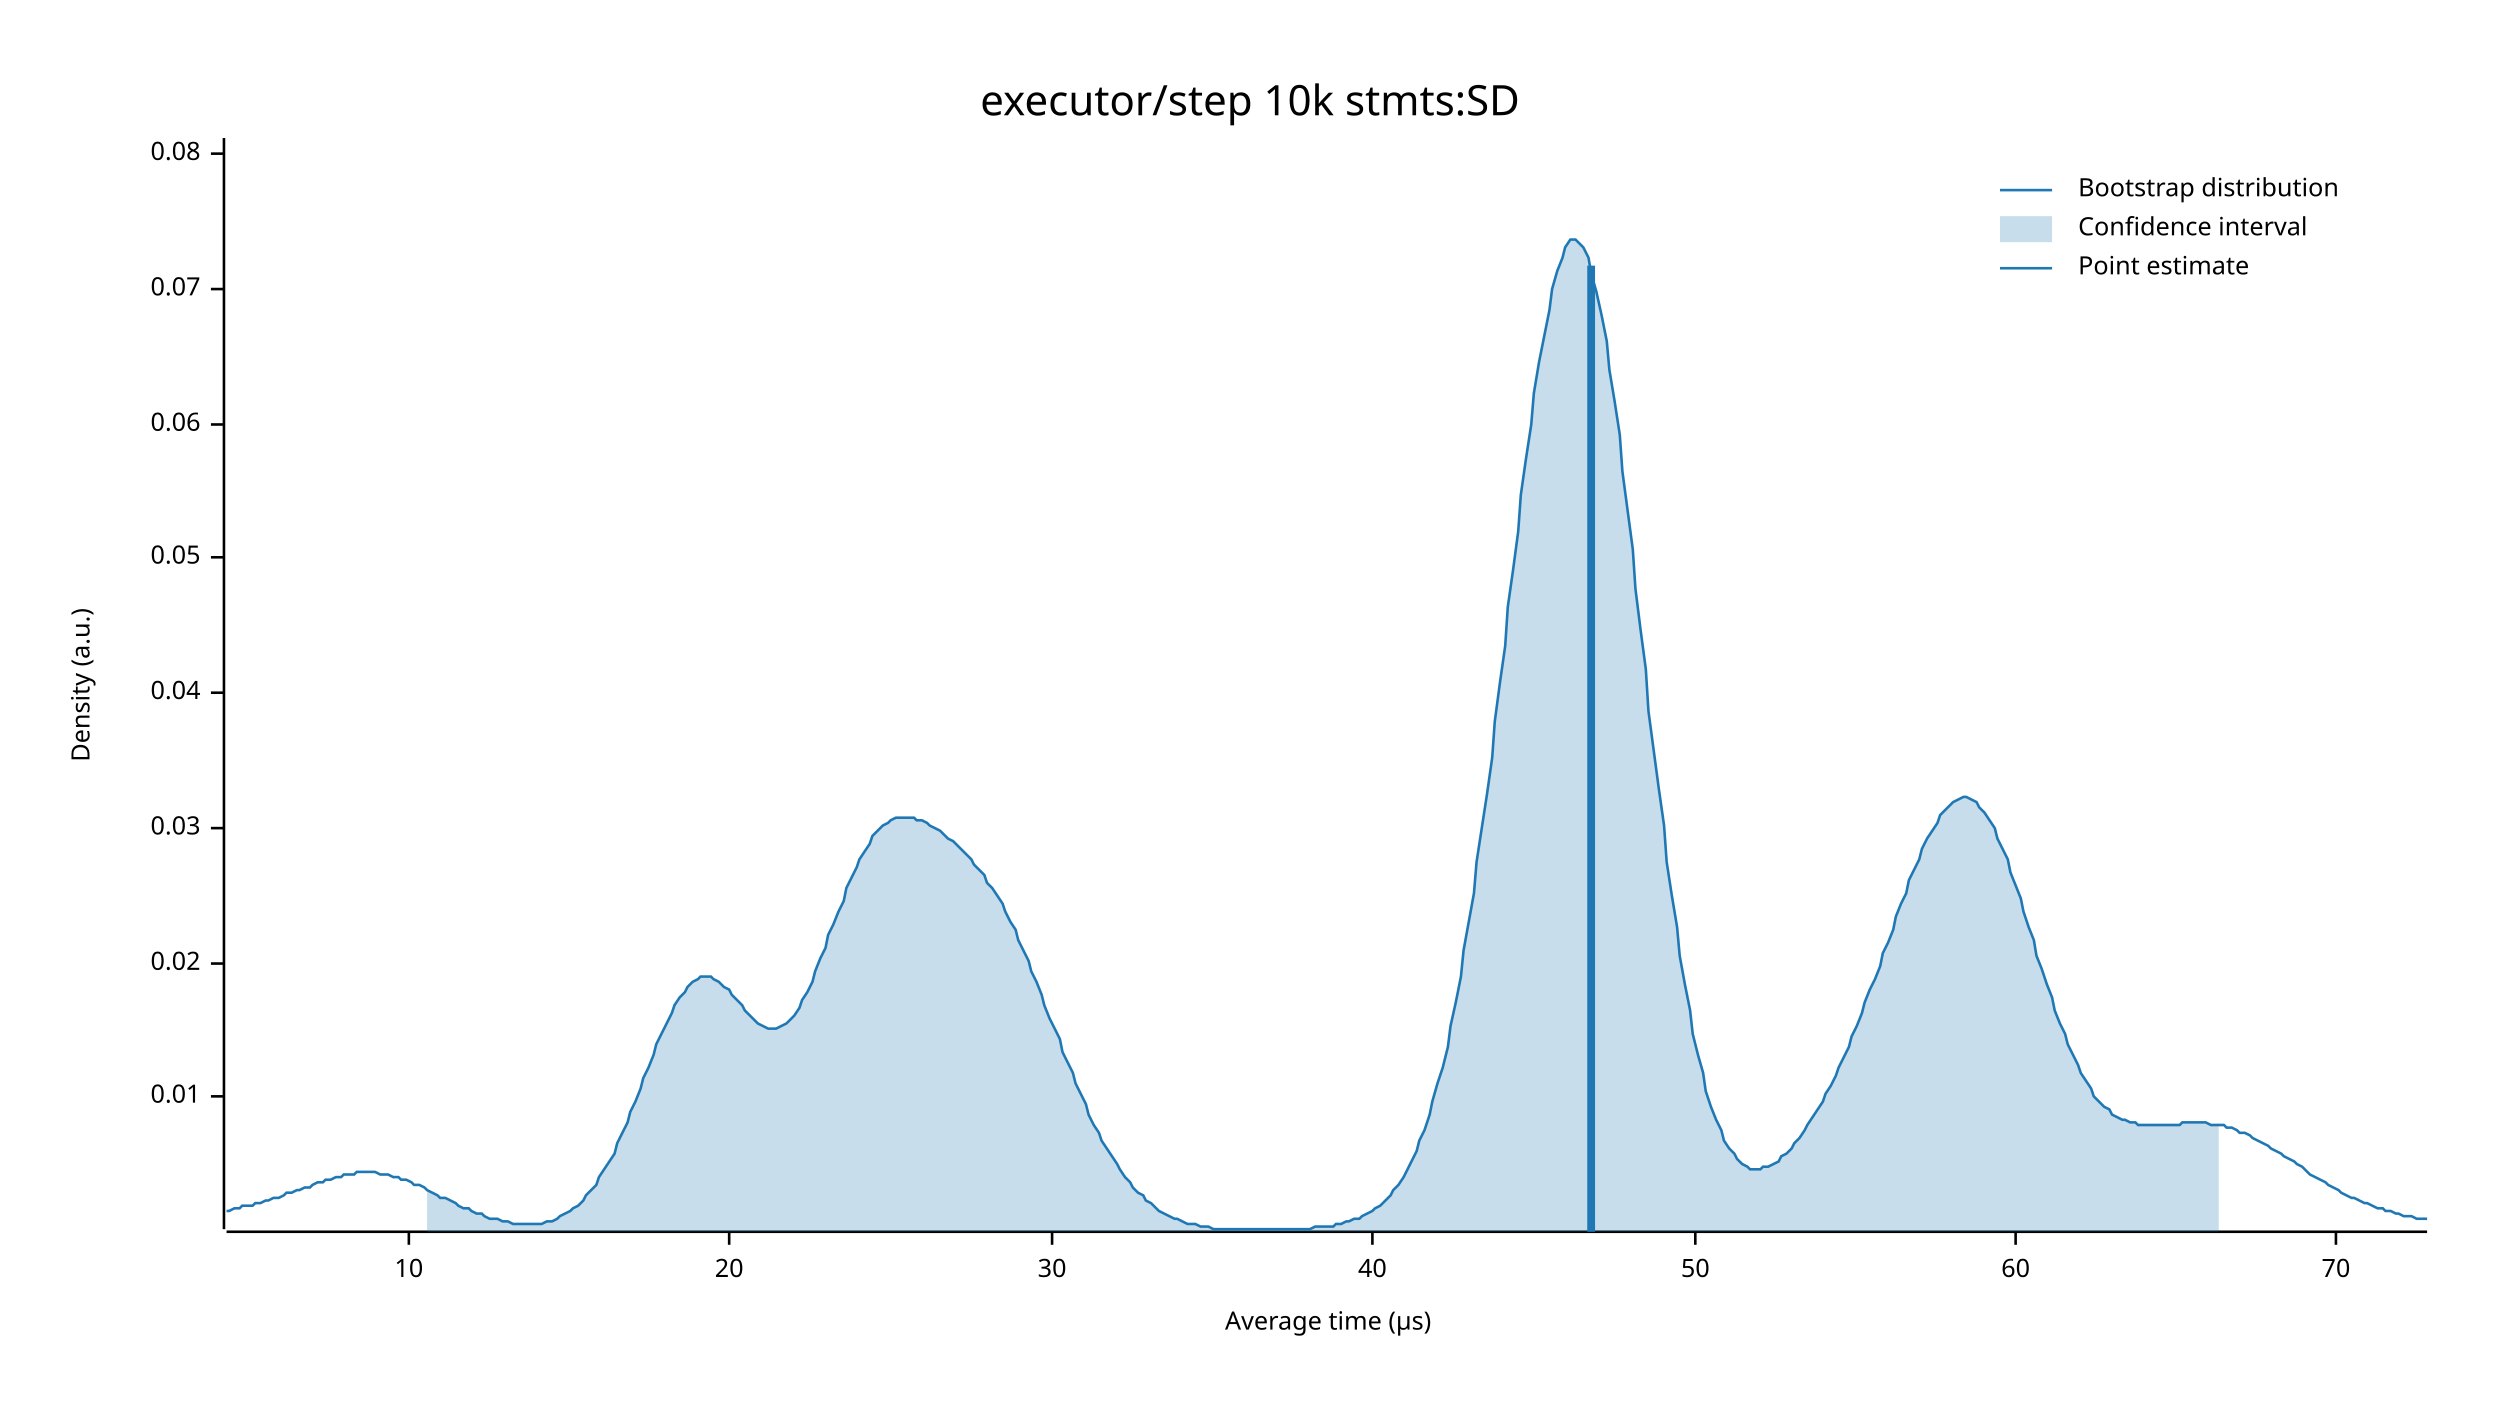
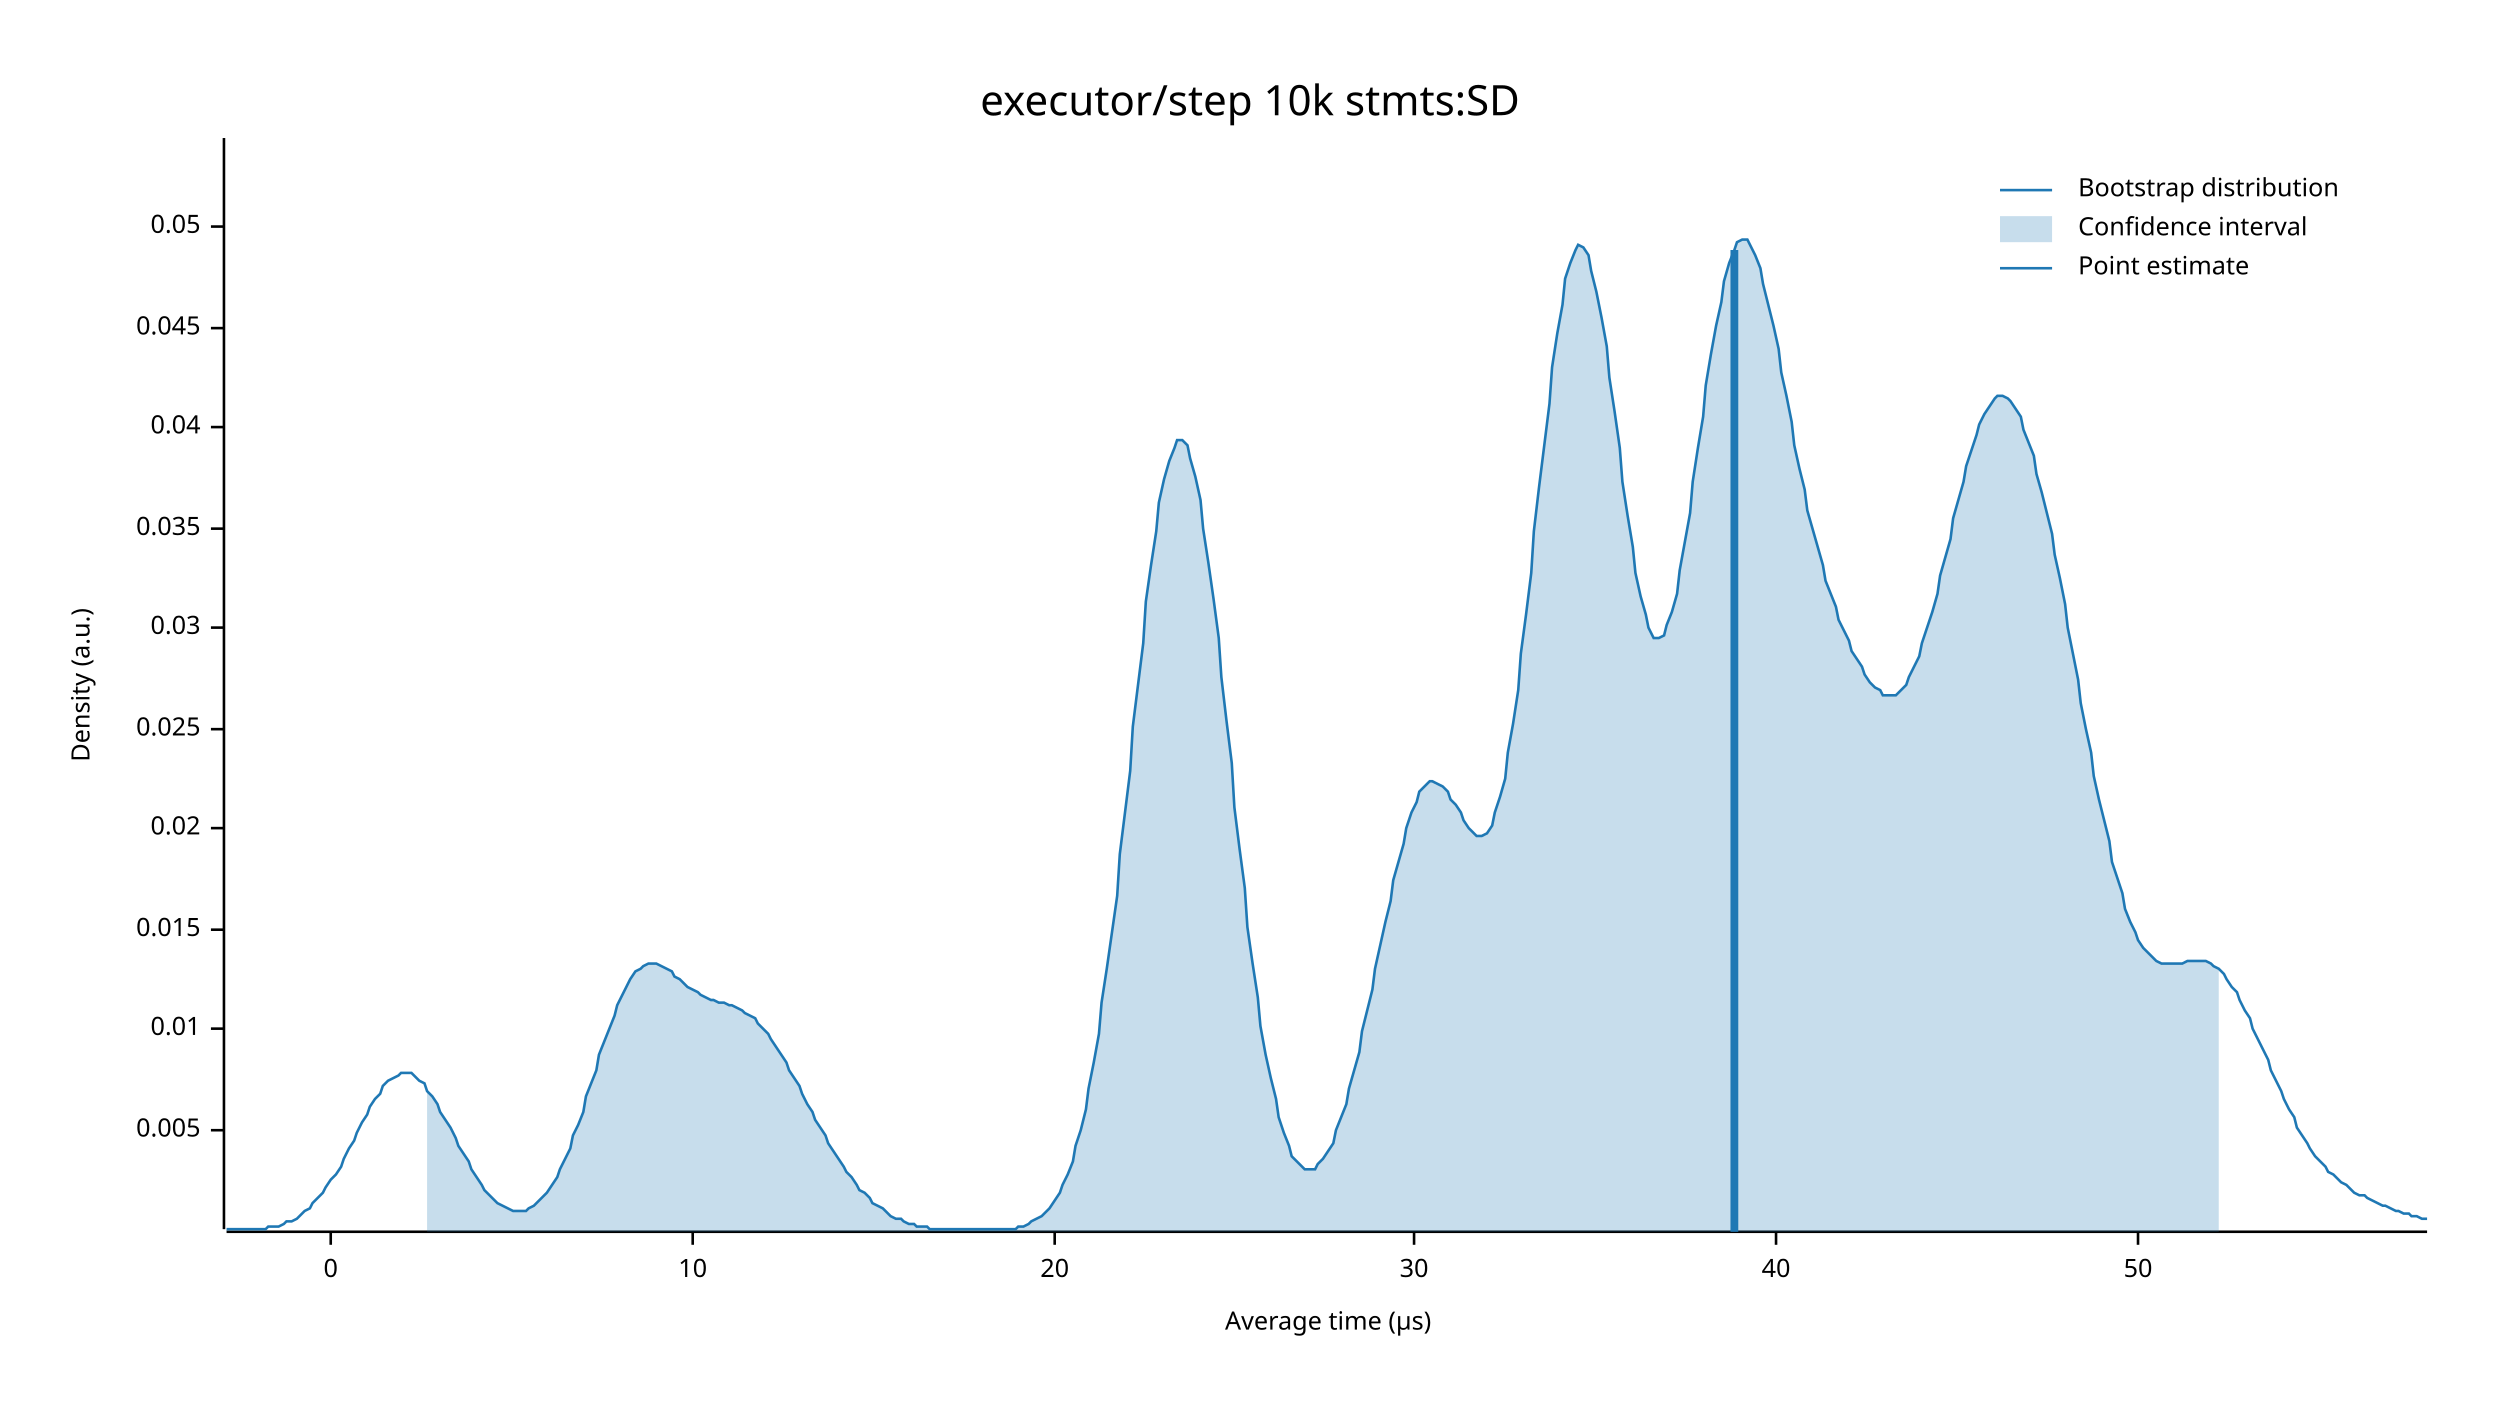
<svg xmlns="http://www.w3.org/2000/svg" width="960" height="540" viewBox="0 0 960 540">
  <text x="480" y="32" dy="0.76em" text-anchor="middle" font-family="sans-serif" font-size="16.129" opacity="1" fill="#000000">
executor/step 10k stmts:SD
</text>
  <text x="27" y="263" dy="0.76em" text-anchor="middle" font-family="sans-serif" font-size="9.677" opacity="1" fill="#000000" transform="rotate(270, 27, 263)">
Density (a.u.)
</text>
  <text x="510" y="513" dy="-0.5ex" text-anchor="middle" font-family="sans-serif" font-size="9.677" opacity="1" fill="#000000">
Average time (µs)
</text>
  <polyline fill="none" opacity="1" stroke="#000000" stroke-width="1" points="86,53 86,472 " />
-   <text x="77" y="421" dy="0.5ex" text-anchor="end" font-family="sans-serif" font-size="9.677" opacity="1" fill="#000000">
+   <text x="77" y="434" dy="0.5ex" text-anchor="end" font-family="sans-serif" font-size="9.677" opacity="1" fill="#000000">
+ 0.005
+ </text>
+   <polyline fill="none" opacity="1" stroke="#000000" stroke-width="1" points="81,434 86,434 " />
+   <text x="77" y="395" dy="0.5ex" text-anchor="end" font-family="sans-serif" font-size="9.677" opacity="1" fill="#000000">
0.01
</text>
-   <polyline fill="none" opacity="1" stroke="#000000" stroke-width="1" points="81,421 86,421 " />
-   <text x="77" y="370" dy="0.5ex" text-anchor="end" font-family="sans-serif" font-size="9.677" opacity="1" fill="#000000">
+   <polyline fill="none" opacity="1" stroke="#000000" stroke-width="1" points="81,395 86,395 " />
+   <text x="77" y="357" dy="0.5ex" text-anchor="end" font-family="sans-serif" font-size="9.677" opacity="1" fill="#000000">
+ 0.015
+ </text>
+   <polyline fill="none" opacity="1" stroke="#000000" stroke-width="1" points="81,357 86,357 " />
+   <text x="77" y="318" dy="0.5ex" text-anchor="end" font-family="sans-serif" font-size="9.677" opacity="1" fill="#000000">
0.02
</text>
-   <polyline fill="none" opacity="1" stroke="#000000" stroke-width="1" points="81,370 86,370 " />
-   <text x="77" y="318" dy="0.5ex" text-anchor="end" font-family="sans-serif" font-size="9.677" opacity="1" fill="#000000">
+   <polyline fill="none" opacity="1" stroke="#000000" stroke-width="1" points="81,318 86,318 " />
+   <text x="77" y="280" dy="0.5ex" text-anchor="end" font-family="sans-serif" font-size="9.677" opacity="1" fill="#000000">
+ 0.025
+ </text>
+   <polyline fill="none" opacity="1" stroke="#000000" stroke-width="1" points="81,280 86,280 " />
+   <text x="77" y="241" dy="0.5ex" text-anchor="end" font-family="sans-serif" font-size="9.677" opacity="1" fill="#000000">
0.03
</text>
-   <polyline fill="none" opacity="1" stroke="#000000" stroke-width="1" points="81,318 86,318 " />
-   <text x="77" y="266" dy="0.5ex" text-anchor="end" font-family="sans-serif" font-size="9.677" opacity="1" fill="#000000">
+   <polyline fill="none" opacity="1" stroke="#000000" stroke-width="1" points="81,241 86,241 " />
+   <text x="77" y="203" dy="0.5ex" text-anchor="end" font-family="sans-serif" font-size="9.677" opacity="1" fill="#000000">
+ 0.035
+ </text>
+   <polyline fill="none" opacity="1" stroke="#000000" stroke-width="1" points="81,203 86,203 " />
+   <text x="77" y="164" dy="0.5ex" text-anchor="end" font-family="sans-serif" font-size="9.677" opacity="1" fill="#000000">
0.04
</text>
-   <polyline fill="none" opacity="1" stroke="#000000" stroke-width="1" points="81,266 86,266 " />
-   <text x="77" y="214" dy="0.5ex" text-anchor="end" font-family="sans-serif" font-size="9.677" opacity="1" fill="#000000">
+   <polyline fill="none" opacity="1" stroke="#000000" stroke-width="1" points="81,164 86,164 " />
+   <text x="77" y="126" dy="0.5ex" text-anchor="end" font-family="sans-serif" font-size="9.677" opacity="1" fill="#000000">
+ 0.045
+ </text>
+   <polyline fill="none" opacity="1" stroke="#000000" stroke-width="1" points="81,126 86,126 " />
+   <text x="77" y="87" dy="0.5ex" text-anchor="end" font-family="sans-serif" font-size="9.677" opacity="1" fill="#000000">
0.05
</text>
-   <polyline fill="none" opacity="1" stroke="#000000" stroke-width="1" points="81,214 86,214 " />
-   <text x="77" y="163" dy="0.5ex" text-anchor="end" font-family="sans-serif" font-size="9.677" opacity="1" fill="#000000">
- 0.06
+   <polyline fill="none" opacity="1" stroke="#000000" stroke-width="1" points="81,87 86,87 " />
+   <polyline fill="none" opacity="1" stroke="#000000" stroke-width="1" points="87,473 932,473 " />
+   <text x="127" y="483" dy="0.76em" text-anchor="middle" font-family="sans-serif" font-size="9.677" opacity="1" fill="#000000">
+ 0
</text>
-   <polyline fill="none" opacity="1" stroke="#000000" stroke-width="1" points="81,163 86,163 " />
-   <text x="77" y="111" dy="0.5ex" text-anchor="end" font-family="sans-serif" font-size="9.677" opacity="1" fill="#000000">
- 0.07
- </text>
-   <polyline fill="none" opacity="1" stroke="#000000" stroke-width="1" points="81,111 86,111 " />
-   <text x="77" y="59" dy="0.5ex" text-anchor="end" font-family="sans-serif" font-size="9.677" opacity="1" fill="#000000">
- 0.08
- </text>
-   <polyline fill="none" opacity="1" stroke="#000000" stroke-width="1" points="81,59 86,59 " />
-   <polyline fill="none" opacity="1" stroke="#000000" stroke-width="1" points="87,473 932,473 " />
-   <text x="157" y="483" dy="0.76em" text-anchor="middle" font-family="sans-serif" font-size="9.677" opacity="1" fill="#000000">
+   <polyline fill="none" opacity="1" stroke="#000000" stroke-width="1" points="127,473 127,478 " />
+   <text x="266" y="483" dy="0.76em" text-anchor="middle" font-family="sans-serif" font-size="9.677" opacity="1" fill="#000000">
10
</text>
-   <polyline fill="none" opacity="1" stroke="#000000" stroke-width="1" points="157,473 157,478 " />
-   <text x="280" y="483" dy="0.76em" text-anchor="middle" font-family="sans-serif" font-size="9.677" opacity="1" fill="#000000">
+   <polyline fill="none" opacity="1" stroke="#000000" stroke-width="1" points="266,473 266,478 " />
+   <text x="405" y="483" dy="0.76em" text-anchor="middle" font-family="sans-serif" font-size="9.677" opacity="1" fill="#000000">
20
</text>
-   <polyline fill="none" opacity="1" stroke="#000000" stroke-width="1" points="280,473 280,478 " />
-   <text x="404" y="483" dy="0.76em" text-anchor="middle" font-family="sans-serif" font-size="9.677" opacity="1" fill="#000000">
+   <polyline fill="none" opacity="1" stroke="#000000" stroke-width="1" points="405,473 405,478 " />
+   <text x="543" y="483" dy="0.76em" text-anchor="middle" font-family="sans-serif" font-size="9.677" opacity="1" fill="#000000">
30
</text>
-   <polyline fill="none" opacity="1" stroke="#000000" stroke-width="1" points="404,473 404,478 " />
-   <text x="527" y="483" dy="0.76em" text-anchor="middle" font-family="sans-serif" font-size="9.677" opacity="1" fill="#000000">
+   <polyline fill="none" opacity="1" stroke="#000000" stroke-width="1" points="543,473 543,478 " />
+   <text x="682" y="483" dy="0.76em" text-anchor="middle" font-family="sans-serif" font-size="9.677" opacity="1" fill="#000000">
40
</text>
-   <polyline fill="none" opacity="1" stroke="#000000" stroke-width="1" points="527,473 527,478 " />
-   <text x="651" y="483" dy="0.76em" text-anchor="middle" font-family="sans-serif" font-size="9.677" opacity="1" fill="#000000">
+   <polyline fill="none" opacity="1" stroke="#000000" stroke-width="1" points="682,473 682,478 " />
+   <text x="821" y="483" dy="0.76em" text-anchor="middle" font-family="sans-serif" font-size="9.677" opacity="1" fill="#000000">
50
</text>
-   <polyline fill="none" opacity="1" stroke="#000000" stroke-width="1" points="651,473 651,478 " />
-   <text x="774" y="483" dy="0.76em" text-anchor="middle" font-family="sans-serif" font-size="9.677" opacity="1" fill="#000000">
- 60
- </text>
-   <polyline fill="none" opacity="1" stroke="#000000" stroke-width="1" points="774,473 774,478 " />
-   <text x="897" y="483" dy="0.76em" text-anchor="middle" font-family="sans-serif" font-size="9.677" opacity="1" fill="#000000">
- 70
- </text>
-   <polyline fill="none" opacity="1" stroke="#000000" stroke-width="1" points="897,473 897,478 " />
-   <polyline fill="none" opacity="1" stroke="#1F78B4" stroke-width="1" points="87,465 88,465 90,464 92,464 93,463 95,463 97,463 98,462 100,462 102,461 103,461 105,460 107,460 109,459 110,458 112,458 114,457 115,457 117,456 119,456 120,455 122,454 124,454 125,453 127,453 129,452 131,452 132,451 134,451 136,451 137,450 139,450 141,450 142,450 144,450 146,451 147,451 149,451 151,452 153,452 154,453 156,453 158,454 159,455 161,455 163,456 164,457 166,458 168,459 169,460 171,460 173,461 175,462 176,463 178,464 180,464 181,465 183,466 185,466 186,467 188,468 190,468 191,468 193,469 195,469 197,470 198,470 200,470 202,470 203,470 205,470 207,470 208,470 210,469 212,469 214,468 215,467 217,466 219,465 220,464 222,463 224,461 225,459 227,457 229,455 230,452 232,449 234,446 236,443 237,439 239,435 241,431 242,427 244,423 246,418 247,414 249,410 251,405 252,401 254,397 256,393 258,389 259,386 261,383 263,381 264,379 266,377 268,376 269,375 271,375 273,375 274,376 276,377 278,379 280,380 281,382 283,384 285,386 286,388 288,390 290,392 291,393 293,394 295,395 296,395 298,395 300,394 302,393 303,392 305,390 307,387 308,384 310,381 312,377 313,373 315,368 317,364 318,359 320,355 322,350 324,346 325,341 327,337 329,333 330,330 332,327 334,324 335,321 337,319 339,317 341,316 342,315 344,314 346,314 347,314 349,314 351,314 352,315 354,315 356,316 357,317 359,318 361,319 363,321 364,322 366,323 368,325 369,326 371,328 373,330 374,332 376,334 378,336 379,339 381,341 383,344 385,347 386,350 388,354 390,357 391,361 393,365 395,369 396,373 398,377 400,382 401,386 403,391 405,395 407,399 408,404 410,408 412,412 413,416 415,420 417,424 418,428 420,432 422,435 423,438 425,441 427,444 429,447 430,449 432,452 434,454 435,456 437,458 439,459 440,461 442,462 444,464 445,465 447,466 449,467 451,468 452,468 454,469 456,470 457,470 459,470 461,471 462,471 464,471 466,472 468,472 469,472 471,472 473,472 474,472 476,472 478,472 479,472 481,472 483,472 484,472 486,472 488,472 490,472 491,472 493,472 495,472 496,472 498,472 500,472 501,472 503,472 505,471 506,471 508,471 510,471 512,471 513,470 515,470 517,469 518,469 520,468 522,468 523,467 525,466 527,465 528,464 530,463 532,461 534,459 535,457 537,455 539,452 540,450 542,446 544,442 545,438 547,434 549,428 550,423 552,416 554,410 556,402 557,394 559,385 561,375 562,365 564,354 566,343 567,331 569,318 571,305 573,291 574,277 576,262 578,248 579,233 581,219 583,204 584,190 586,176 588,163 589,151 591,139 593,129 595,119 596,111 598,104 600,99 601,95 603,92 605,92 606,93 608,95 610,99 611,105 613,112 615,121 617,131 618,142 620,154 622,167 623,181 625,196 627,211 628,226 630,242 632,257 633,273 635,288 637,303 639,317 640,331 642,344 644,356 645,367 647,378 649,388 650,397 652,405 654,412 655,419 657,425 659,430 661,434 662,438 664,441 666,443 667,445 669,447 671,448 672,449 674,449 676,449 677,448 679,448 681,447 683,446 684,444 686,443 688,441 689,439 691,437 693,434 694,432 696,429 698,426 700,423 701,420 703,417 705,413 706,410 708,406 710,402 711,398 713,394 715,389 716,385 718,380 720,376 722,371 723,366 725,362 727,357 728,352 730,347 732,343 733,338 735,334 737,330 738,326 740,322 742,319 744,316 745,313 747,311 749,309 750,308 752,307 754,306 755,306 757,307 759,308 760,310 762,312 764,315 766,318 767,322 769,326 771,330 772,335 774,340 776,345 777,350 779,356 781,361 782,367 784,372 786,378 788,383 789,388 791,393 793,397 794,401 796,405 798,409 799,412 801,415 803,418 804,421 806,423 808,425 810,426 811,428 813,429 815,430 816,430 818,431 820,431 821,432 823,432 825,432 827,432 828,432 830,432 832,432 833,432 835,432 837,432 838,431 840,431 842,431 843,431 845,431 847,431 849,432 850,432 852,432 854,432 855,433 857,433 859,434 860,435 862,435 864,436 865,437 867,438 869,439 871,440 872,441 874,442 876,443 877,444 879,445 881,446 882,447 884,448 886,450 887,451 889,452 891,453 893,454 894,455 896,456 898,457 899,458 901,459 903,460 904,460 906,461 908,462 909,462 911,463 913,464 915,464 916,465 918,465 920,466 921,466 923,467 925,467 926,467 928,468 930,468 932,468 " />
-   <polygon opacity="0.25" fill="#1F78B4" points="164,457 166,458 168,459 169,460 171,460 173,461 175,462 176,463 178,464 180,464 181,465 183,466 185,466 186,467 188,468 190,468 191,468 193,469 195,469 197,470 198,470 200,470 202,470 203,470 205,470 207,470 208,470 210,469 212,469 214,468 215,467 217,466 219,465 220,464 222,463 224,461 225,459 227,457 229,455 230,452 232,449 234,446 236,443 237,439 239,435 241,431 242,427 244,423 246,418 247,414 249,410 251,405 252,401 254,397 256,393 258,389 259,386 261,383 263,381 264,379 266,377 268,376 269,375 271,375 273,375 274,376 276,377 278,379 280,380 281,382 283,384 285,386 286,388 288,390 290,392 291,393 293,394 295,395 296,395 298,395 300,394 302,393 303,392 305,390 307,387 308,384 310,381 312,377 313,373 315,368 317,364 318,359 320,355 322,350 324,346 325,341 327,337 329,333 330,330 332,327 334,324 335,321 337,319 339,317 341,316 342,315 344,314 346,314 347,314 349,314 351,314 352,315 354,315 356,316 357,317 359,318 361,319 363,321 364,322 366,323 368,325 369,326 371,328 373,330 374,332 376,334 378,336 379,339 381,341 383,344 385,347 386,350 388,354 390,357 391,361 393,365 395,369 396,373 398,377 400,382 401,386 403,391 405,395 407,399 408,404 410,408 412,412 413,416 415,420 417,424 418,428 420,432 422,435 423,438 425,441 427,444 429,447 430,449 432,452 434,454 435,456 437,458 439,459 440,461 442,462 444,464 445,465 447,466 449,467 451,468 452,468 454,469 456,470 457,470 459,470 461,471 462,471 464,471 466,472 468,472 469,472 471,472 473,472 474,472 476,472 478,472 479,472 481,472 483,472 484,472 486,472 488,472 490,472 491,472 493,472 495,472 496,472 498,472 500,472 501,472 503,472 505,471 506,471 508,471 510,471 512,471 513,470 515,470 517,469 518,469 520,468 522,468 523,467 525,466 527,465 528,464 530,463 532,461 534,459 535,457 537,455 539,452 540,450 542,446 544,442 545,438 547,434 549,428 550,423 552,416 554,410 556,402 557,394 559,385 561,375 562,365 564,354 566,343 567,331 569,318 571,305 573,291 574,277 576,262 578,248 579,233 581,219 583,204 584,190 586,176 588,163 589,151 591,139 593,129 595,119 596,111 598,104 600,99 601,95 603,92 605,92 606,93 608,95 610,99 611,105 613,112 615,121 617,131 618,142 620,154 622,167 623,181 625,196 627,211 628,226 630,242 632,257 633,273 635,288 637,303 639,317 640,331 642,344 644,356 645,367 647,378 649,388 650,397 652,405 654,412 655,419 657,425 659,430 661,434 662,438 664,441 666,443 667,445 669,447 671,448 672,449 674,449 676,449 677,448 679,448 681,447 683,446 684,444 686,443 688,441 689,439 691,437 693,434 694,432 696,429 698,426 700,423 701,420 703,417 705,413 706,410 708,406 710,402 711,398 713,394 715,389 716,385 718,380 720,376 722,371 723,366 725,362 727,357 728,352 730,347 732,343 733,338 735,334 737,330 738,326 740,322 742,319 744,316 745,313 747,311 749,309 750,308 752,307 754,306 755,306 757,307 759,308 760,310 762,312 764,315 766,318 767,322 769,326 771,330 772,335 774,340 776,345 777,350 779,356 781,361 782,367 784,372 786,378 788,383 789,388 791,393 793,397 794,401 796,405 798,409 799,412 801,415 803,418 804,421 806,423 808,425 810,426 811,428 813,429 815,430 816,430 818,431 820,431 821,432 823,432 825,432 827,432 828,432 830,432 832,432 833,432 835,432 837,432 838,431 840,431 842,431 843,431 845,431 847,431 849,432 850,432 852,432 852,473 164,473 " />
-   <polyline fill="none" opacity="1" stroke="#1F78B4" stroke-width="3" points="611,473 611,102 " />
+   <polyline fill="none" opacity="1" stroke="#000000" stroke-width="1" points="821,473 821,478 " />
+   <polyline fill="none" opacity="1" stroke="#1F78B4" stroke-width="1" points="87,472 88,472 90,472 92,472 93,472 95,472 97,472 98,472 100,472 102,472 103,471 105,471 107,471 109,470 110,469 112,469 114,468 115,467 117,465 119,464 120,462 122,460 124,458 125,456 127,453 129,451 131,448 132,445 134,441 136,438 137,435 139,431 141,428 142,425 144,422 146,420 147,417 149,415 151,414 153,413 154,412 156,412 158,412 159,413 161,415 163,416 164,419 166,421 168,424 169,427 171,430 173,433 175,437 176,440 178,443 180,446 181,449 183,452 185,455 186,457 188,459 190,461 191,462 193,463 195,464 197,465 198,465 200,465 202,465 203,464 205,463 207,461 208,460 210,458 212,455 214,452 215,449 217,445 219,441 220,436 222,432 224,427 225,421 227,416 229,411 230,405 232,400 234,395 236,390 237,386 239,382 241,378 242,376 244,373 246,372 247,371 249,370 251,370 252,370 254,371 256,372 258,373 259,375 261,376 263,378 264,379 266,380 268,381 269,382 271,383 273,384 274,384 276,385 278,385 280,386 281,386 283,387 285,388 286,389 288,390 290,391 291,393 293,395 295,397 296,399 298,402 300,405 302,408 303,411 305,414 307,417 308,420 310,424 312,427 313,430 315,433 317,436 318,439 320,442 322,445 324,448 325,450 327,452 329,455 330,457 332,458 334,460 335,462 337,463 339,464 341,466 342,467 344,468 346,468 347,469 349,470 351,470 352,471 354,471 356,471 357,472 359,472 361,472 363,472 364,472 366,472 368,472 369,472 371,472 373,472 374,472 376,472 378,472 379,472 381,472 383,472 385,472 386,472 388,472 390,472 391,471 393,471 395,470 396,469 398,468 400,467 401,466 403,464 405,461 407,458 408,455 410,451 412,446 413,440 415,434 417,426 418,418 420,408 422,397 423,385 425,372 427,358 429,344 430,328 432,312 434,296 435,279 437,263 439,247 440,231 442,217 444,204 445,193 447,184 449,177 451,172 452,169 454,169 456,171 457,176 459,183 461,192 462,203 464,216 466,230 468,245 469,260 471,277 473,293 474,310 476,326 478,341 479,356 481,370 483,383 484,394 486,405 488,414 490,422 491,429 493,435 495,440 496,444 498,446 500,448 501,449 503,449 505,449 506,447 508,445 510,442 512,439 513,434 515,429 517,424 518,418 520,411 522,404 523,396 525,388 527,380 528,372 530,363 532,354 534,346 535,338 537,331 539,324 540,318 542,312 544,308 545,304 547,302 549,300 550,300 552,301 554,302 556,304 557,307 559,309 561,312 562,315 564,318 566,320 567,321 569,321 571,320 573,317 574,312 576,306 578,299 579,289 581,278 583,265 584,251 586,236 588,220 589,204 591,187 593,171 595,155 596,141 598,128 600,117 601,107 603,101 605,96 606,94 608,95 610,98 611,104 613,112 615,122 617,133 618,145 620,158 622,172 623,185 625,198 627,210 628,220 630,229 632,236 633,241 635,245 637,245 639,244 640,240 642,235 644,228 645,219 647,208 649,197 650,185 652,172 654,160 655,148 657,136 659,125 661,116 662,108 664,101 666,96 667,93 669,92 671,92 672,94 674,98 676,103 677,109 679,117 681,125 683,134 684,143 686,152 688,162 689,171 691,180 693,188 694,196 696,203 698,210 700,217 701,223 703,228 705,233 706,238 708,242 710,246 711,250 713,253 715,256 716,259 718,262 720,264 722,265 723,267 725,267 727,267 728,267 730,265 732,263 733,260 735,256 737,252 738,247 740,241 742,235 744,228 745,221 747,214 749,207 750,199 752,192 754,185 755,179 757,173 759,167 760,163 762,159 764,156 766,153 767,152 769,152 771,153 772,154 774,157 776,160 777,165 779,170 781,175 782,182 784,189 786,197 788,205 789,213 791,222 793,232 794,241 796,251 798,261 799,270 801,280 803,289 804,298 806,307 808,315 810,323 811,331 813,337 815,343 816,349 818,354 820,358 821,361 823,364 825,366 827,368 828,369 830,370 832,370 833,370 835,370 837,370 838,370 840,369 842,369 843,369 845,369 847,369 849,370 850,371 852,372 854,374 855,376 857,379 859,381 860,384 862,388 864,391 865,395 867,399 869,403 871,407 872,411 874,415 876,419 877,422 879,426 881,429 882,433 884,436 886,439 887,441 889,444 891,446 893,448 894,450 896,451 898,453 899,454 901,455 903,457 904,458 906,459 908,459 909,460 911,461 913,462 915,463 916,463 918,464 920,465 921,465 923,466 925,466 926,467 928,467 930,468 932,468 " />
+   <polygon opacity="0.25" fill="#1F78B4" points="164,419 166,421 168,424 169,427 171,430 173,433 175,437 176,440 178,443 180,446 181,449 183,452 185,455 186,457 188,459 190,461 191,462 193,463 195,464 197,465 198,465 200,465 202,465 203,464 205,463 207,461 208,460 210,458 212,455 214,452 215,449 217,445 219,441 220,436 222,432 224,427 225,421 227,416 229,411 230,405 232,400 234,395 236,390 237,386 239,382 241,378 242,376 244,373 246,372 247,371 249,370 251,370 252,370 254,371 256,372 258,373 259,375 261,376 263,378 264,379 266,380 268,381 269,382 271,383 273,384 274,384 276,385 278,385 280,386 281,386 283,387 285,388 286,389 288,390 290,391 291,393 293,395 295,397 296,399 298,402 300,405 302,408 303,411 305,414 307,417 308,420 310,424 312,427 313,430 315,433 317,436 318,439 320,442 322,445 324,448 325,450 327,452 329,455 330,457 332,458 334,460 335,462 337,463 339,464 341,466 342,467 344,468 346,468 347,469 349,470 351,470 352,471 354,471 356,471 357,472 359,472 361,472 363,472 364,472 366,472 368,472 369,472 371,472 373,472 374,472 376,472 378,472 379,472 381,472 383,472 385,472 386,472 388,472 390,472 391,471 393,471 395,470 396,469 398,468 400,467 401,466 403,464 405,461 407,458 408,455 410,451 412,446 413,440 415,434 417,426 418,418 420,408 422,397 423,385 425,372 427,358 429,344 430,328 432,312 434,296 435,279 437,263 439,247 440,231 442,217 444,204 445,193 447,184 449,177 451,172 452,169 454,169 456,171 457,176 459,183 461,192 462,203 464,216 466,230 468,245 469,260 471,277 473,293 474,310 476,326 478,341 479,356 481,370 483,383 484,394 486,405 488,414 490,422 491,429 493,435 495,440 496,444 498,446 500,448 501,449 503,449 505,449 506,447 508,445 510,442 512,439 513,434 515,429 517,424 518,418 520,411 522,404 523,396 525,388 527,380 528,372 530,363 532,354 534,346 535,338 537,331 539,324 540,318 542,312 544,308 545,304 547,302 549,300 550,300 552,301 554,302 556,304 557,307 559,309 561,312 562,315 564,318 566,320 567,321 569,321 571,320 573,317 574,312 576,306 578,299 579,289 581,278 583,265 584,251 586,236 588,220 589,204 591,187 593,171 595,155 596,141 598,128 600,117 601,107 603,101 605,96 606,94 608,95 610,98 611,104 613,112 615,122 617,133 618,145 620,158 622,172 623,185 625,198 627,210 628,220 630,229 632,236 633,241 635,245 637,245 639,244 640,240 642,235 644,228 645,219 647,208 649,197 650,185 652,172 654,160 655,148 657,136 659,125 661,116 662,108 664,101 666,96 667,93 669,92 671,92 672,94 674,98 676,103 677,109 679,117 681,125 683,134 684,143 686,152 688,162 689,171 691,180 693,188 694,196 696,203 698,210 700,217 701,223 703,228 705,233 706,238 708,242 710,246 711,250 713,253 715,256 716,259 718,262 720,264 722,265 723,267 725,267 727,267 728,267 730,265 732,263 733,260 735,256 737,252 738,247 740,241 742,235 744,228 745,221 747,214 749,207 750,199 752,192 754,185 755,179 757,173 759,167 760,163 762,159 764,156 766,153 767,152 769,152 771,153 772,154 774,157 776,160 777,165 779,170 781,175 782,182 784,189 786,197 788,205 789,213 791,222 793,232 794,241 796,251 798,261 799,270 801,280 803,289 804,298 806,307 808,315 810,323 811,331 813,337 815,343 816,349 818,354 820,358 821,361 823,364 825,366 827,368 828,369 830,370 832,370 833,370 835,370 837,370 838,370 840,369 842,369 843,369 845,369 847,369 849,370 850,371 852,372 852,473 164,473 " />
+   <polyline fill="none" opacity="1" stroke="#1F78B4" stroke-width="3" points="666,473 666,96 " />
  <text x="798" y="68" dy="0.76em" text-anchor="start" font-family="sans-serif" font-size="9.677" opacity="1" fill="#000000">
Bootstrap distribution
</text>
  <text x="798" y="83" dy="0.76em" text-anchor="start" font-family="sans-serif" font-size="9.677" opacity="1" fill="#000000">
Confidence interval
</text>
  <text x="798" y="98" dy="0.76em" text-anchor="start" font-family="sans-serif" font-size="9.677" opacity="1" fill="#000000">
Point estimate
</text>
  <polyline fill="none" opacity="1" stroke="#1F78B4" stroke-width="1" points="768,73 788,73 " />
  <rect x="768" y="83" width="20" height="10" opacity="0.25" fill="#1F78B4" stroke="none" />
  <polyline fill="none" opacity="1" stroke="#1F78B4" stroke-width="1" points="768,103 788,103 " />
</svg>
